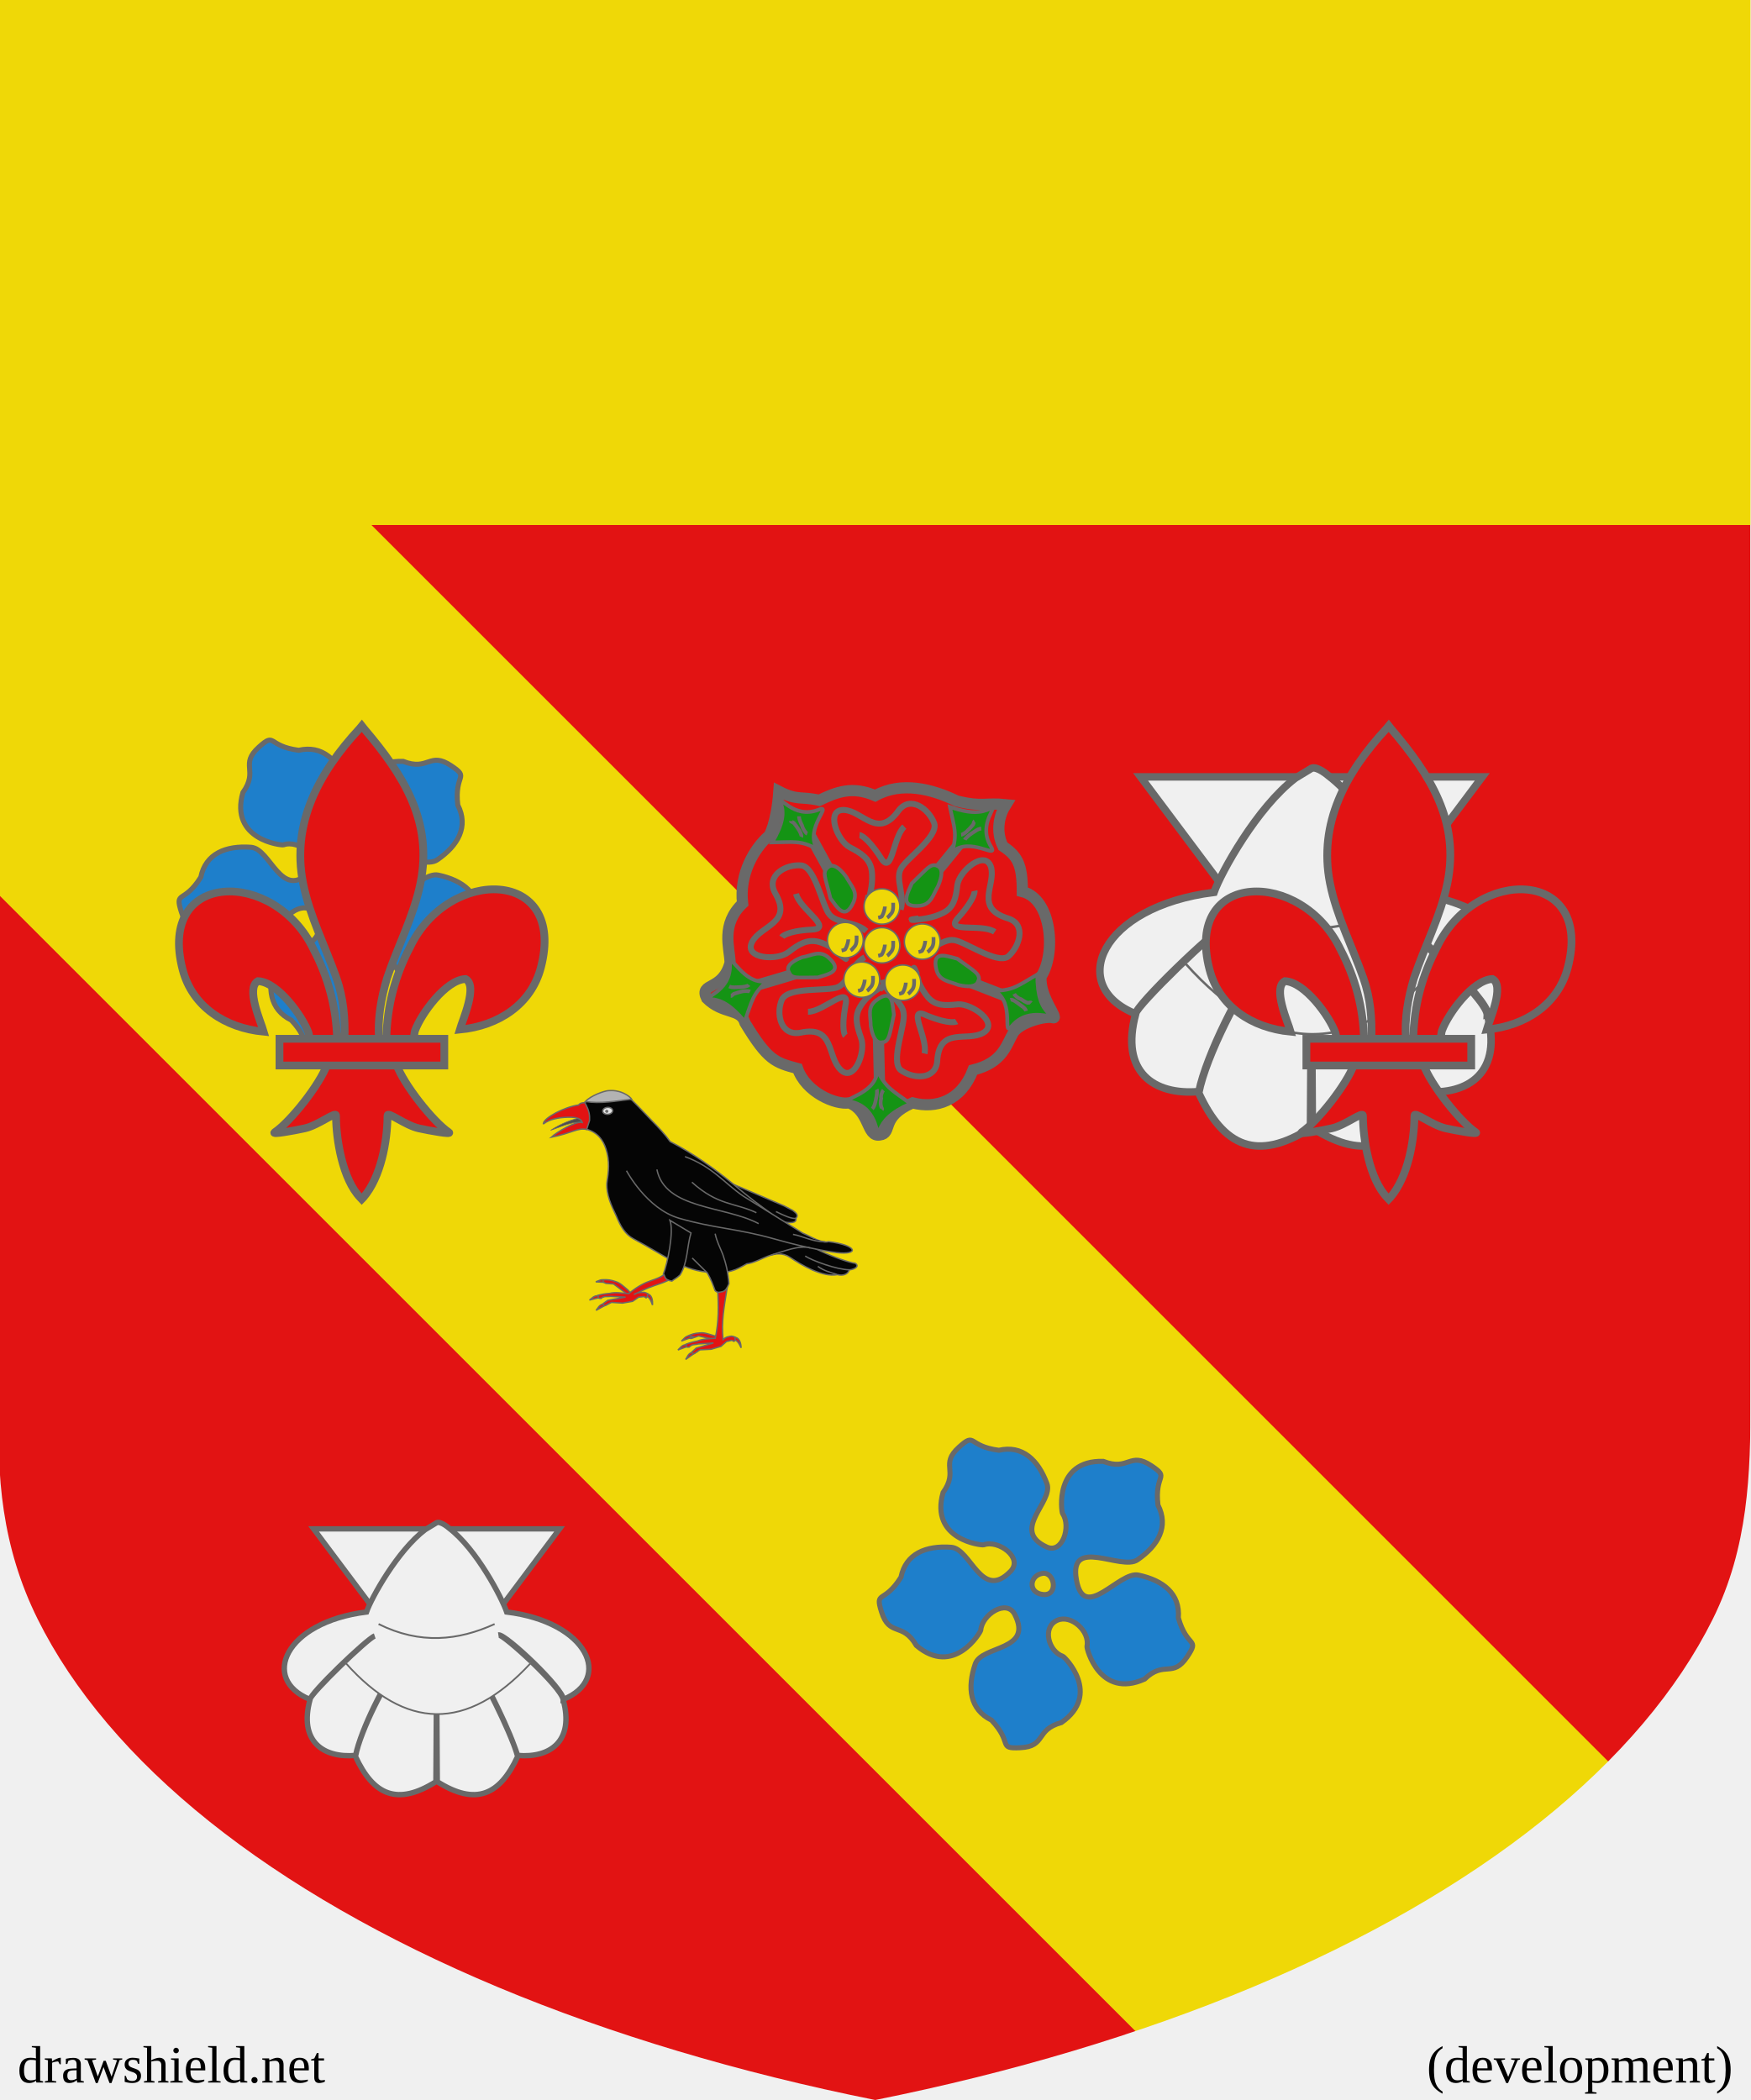
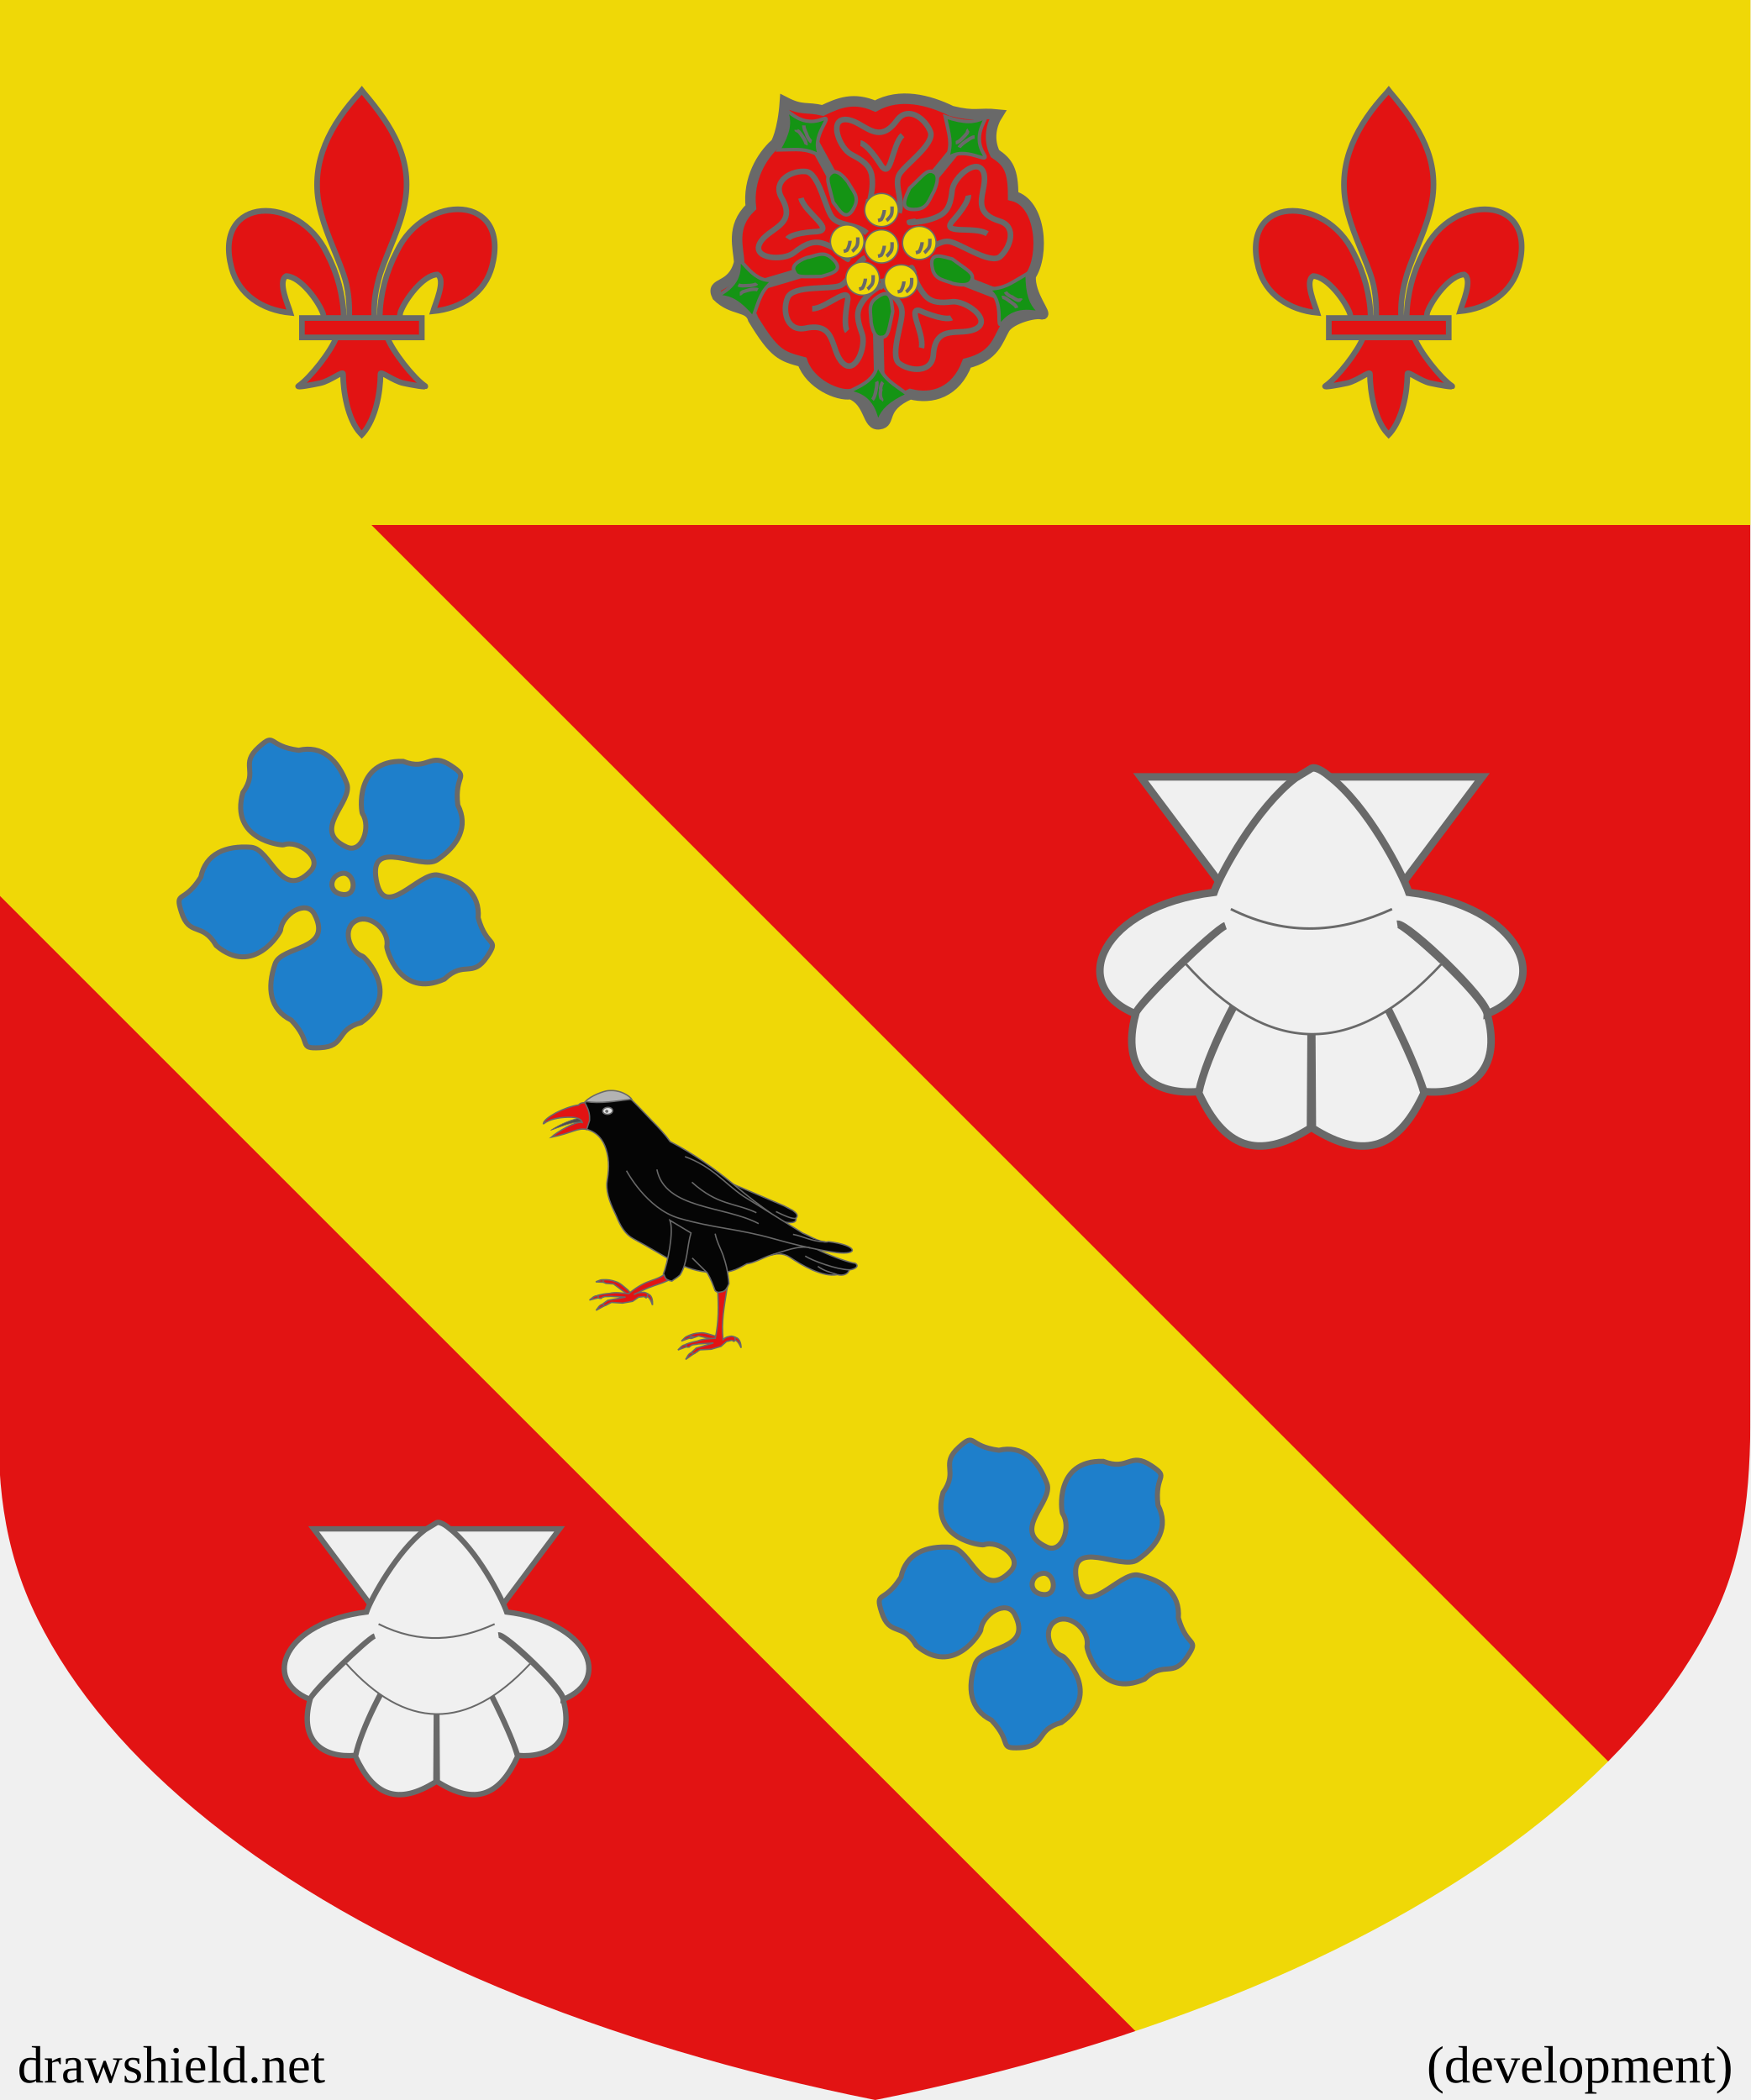
<svg xmlns="http://www.w3.org/2000/svg" version="1.1" baseProfile="full" preserveAspectRatio="xMidYMid meet" height="600" width="500" viewBox="0,0,1000,1200 ">
  <defs />
  <g>
    <g mask="url(#mask11)">
      <g>
        <g fill="#E21313">
          <rect x="0" y="0" width="1000" height="1200" />
        </g>
        <g>
          <g fill="#EFD807">
            <path fill-rule="evenodd" d="M-212,300 l212.1,-212.1   l1112,1112   l-212.1,212.1   l-1112,-1112  z" />
          </g>
          <g fill="#1E7FCB">
            <g transform="rotate(45,200,500)  translate(110,412.88) scale(1.44, 1.44) ">
              <g fill-rule="evenodd" stroke="#696969" stroke-width="3">
                <path fill-rule="evenodd" stroke-width="2" d="M 50.31,70.54 C 50.17,63.15 37.93,65.13 35.38,70.69 C 35.05,71.42 18.83,84.54 9.30,67.45 C 7.50,56.66 0.48,60.62 1.02,50.19 C 1.50,41.04 3.00,47.67 13.08,39.93 C 18.16,31.81 26.80,31.59 35.92,35.79 C 43.04,39.07 38.62,59.18 53.61,53.66 C 60.11,51.26 54.75,40.92 48.73,39.82 C 47.94,39.67 31.25,27.17 45.48,13.74 C 55.51,9.35 49.95,3.52 60.20,1.48 C 69.18,-0.29 63.13,2.79 73.09,10.66 C 82.21,13.59 84.54,21.92 82.70,31.79 C 81.27,39.50 56.73,44.36 71.15,54.49 C 85.44,64.52 80.66,40.09 87.23,35.81 C 95.65,30.33 104.23,29.28 110.44,36.58 C 121.53,42.77 122.05,35.99 123.85,44.98 C 125.90,55.22 118.39,52.32 118.17,63.26 C 111.23,81.56 93.28,70.93 92.84,70.26 C 89.51,65.12 79.37,65.60 77.17,71.25 C 74.76,77.43 83.38,82.49 88.86,79.78 C 89.58,79.43 110.44,79.49 107.04,98.77 C 101.62,108.27 109.56,109.63 102.55,117.38 C 96.41,124.17 99.43,118.08 86.73,117.72 C 77.66,120.81 70.83,115.52 66.41,106.50 C 62.95,99.46 79.16,86.58 63.64,81.54 C 56.82,79.32 54.47,90.83 58.48,95.46 C 59.00,96.06 64.22,116.26 44.72,117.85 C 34.15,115.01 34.84,123.04 25.57,118.22 C 17.44,114.00 24.10,115.37 21.24,103.00 C 15.95,95.01 19.34,87.06 26.94,80.50 C 32.88,75.37 50.61,87.27 50.31,70.54 z M 59.85,62.24 C 62.74,58.24 70.82,64.04 65.96,67.99 C 61.19,71.88 56.79,66.47 59.85,62.24 z" />
              </g>
            </g>
          </g>
          <g fill="#050505">
            <g transform=" translate(310,622.7762) scale(0.3859356, 0.3859356) ">
              <g transform="translate(233.1996,200.593)">
                <g transform="translate(809.0317,-119.5518)">
                  <path fill="#4d4d4d" stroke="#696969" stroke-width="1" d="m -981.655,-40.707 c -17.106,3.24 -31.419,8.689 -48.737,19.545 22.251,-7.968 32.34,-13.29 50.45,-11.789 -0.436,-2.938 -1.277,-4.818 -1.713,-7.756 z" />
                  <path d="m -845.795,21.785 88.626,38.221 72.15,30.658 12.94,6.785 c 4.76,3.39 9.482,7.344 4.604,11.739 6.39,21.525 -96.549,-17.868 -144.823,-26.803 z" fill-rule="evenodd" stroke="#696969" stroke-width="2" />
                  <path d="m -977.409,-63.723 c 27.453,-19.861 49.211,-17.341 67.661,-1.821 12.866,12.635 20.625,21.483 28.63,29.578 11.479,11.609 20.104,20.985 27.591,31.46 34.421,17.896 64.898,39.587 93.547,63.037 47.924,40.684 64.241,46.13 85.317,69.84 11.478,18.222 74.937,44.431 95.268,47.442 6.613,4.32 -0.703,8.922 -9.071,9.727 -1.26,6.673 -10.231,9.2 -17.25,6.956 -22.513,4.565 -54.003,-14.605 -69.985,-25.297 -23.012,-15.396 -43.296,6.947 -64.392,9.352 -16.007,9.255 -26.374,14.243 -51.033,12.977 -43.589,-2.237 -67.089,-23.553 -116.098,-49.653 -13.378,-7.125 -19.885,-19.54 -25.859,-33.846 -7.29,-15.449 -14.836,-30.887 -14.123,-48.834 2.577,-16.762 4.522,-32.741 -1.158,-50.458 -3.951,-12.324 -12.173,-26.577 -33.682,-30.56 l -4.892,-34.793 z" fill-rule="evenodd" stroke="#696969" stroke-width="2" />
                  <path d="m -831.51,17.799 c 41.52,15.38 58.305,39.364 86.201,58.469 l 88.06,54.807 c 12.312,5.072 27.793,15.67 38.271,12.624 43.257,5.277 45.896,20.343 11.545,16.189 0,0 -34.978,-4.076 -91.232,-20.03 -55.922,-15.86 -90.087,-15.746 -141.796,-30.889 -48.015,-14.061 -77.667,-70.302 -77.667,-70.302" fill-rule="evenodd" stroke="#696969" stroke-width="2" />
                  <g fill="#E21313">
                    <path d="m -972.781,-35.733 c 0.205,-7.26 0.359,-13.033 -6.841,-26.206 -1.697,-0.035 -3.375,0.011 -4.969,0.432 -1.594,0.421 -3.094,1.255 -4.425,2.842 -21.437,3.086 -51.11,18.98 -52.216,27.571 0.27,0.08 0.244,0.155 0.516,0.229 2.098,-1.627 4.483,-3.025 7.112,-4.198 2.703,-1.206 5.69,-2.184 8.774,-2.961 3.084,-0.777 6.281,-1.357 9.564,-1.757 3.283,-0.4 6.622,-0.61 9.921,-0.686 6.598,-0.152 19.453,-0.335 21.794,7.7 -9.811,-2.535 -38.185,14.626 -46.037,21.931 30.559,-6.06 39.451,-14.572 52.515,-11.529 z" fill-rule="evenodd" stroke="#696969" stroke-width="2" />
                  </g>
                  <path d="m -938.661,-50.926 c 0.553,2.788 -2.263,5.49 -6.286,6.03 -4.023,0.54 -7.736,-1.284 -8.289,-4.072 -0.553,-2.788 2.263,-5.49 6.286,-6.03 4.023,-0.54 7.736,1.284 8.289,4.072 z" fill="#e6e6e6" fill-rule="evenodd" stroke="#696969" stroke-width="2" />
                  <g transform="matrix(1.173254,0,0,1.173254,131.0688,-37.27753)">
                    <g fill="#E21313">
                      <g transform="rotate(15.7983,-789.4884,172.5425)" stroke="#696969">
                        <path fill-rule="evenodd" stroke="#696969" stroke-width="1.705" d="m -756.559,267.569 c -6.085,0.104 -12.495,-0.836 -17.927,1.359 -6.144,2.158 -11.086,4.946 -14.232,8.676 0.965,0.941 1.096,2.43 5.52,1.101 l 7.921,-5.53 21.116,-0.943 5,-5.089 z" />
                        <g stroke="#696969">
                          <path d="m -786.994,276.296 c -4.564,2.073 -5.323,5.851 -7.399,9.039 4.25,-3.109 8.282,-6.169 13.073,-9.4 z" fill-rule="evenodd" stroke="#696969" stroke-width="1.705" />
                          <path d="m -733.025,263.066 c 8.153,-3.449 11.922,5.597 13.412,9.957 -4.107,-4.536 -7.929,-9.282 -14.589,-6.815 z" fill-rule="evenodd" stroke="#696969" stroke-width="1.705" />
                          <path d="m -778.111,295.585 c -3.884,3.169 -3.654,7.015 -4.848,10.628 3.316,-4.09 6.434,-8.077 10.243,-12.424 z" fill-rule="evenodd" stroke="#696969" stroke-width="1.705" />
                          <path d="m -788.194,288.31 c -4.564,2.073 -5.323,5.851 -7.399,9.039 4.25,-3.109 8.282,-6.169 13.073,-9.4 z" fill-rule="evenodd" stroke="#696969" stroke-width="1.705" />
                          <path d="m -768.809,208.418 c 7.897,22.328 13.02,40.303 14.536,61.868 -7.308,2.485 -14.643,4.917 -20.868,9.549 -4.864,2.388 -8.98,4.96 -12.543,7.669 0.997,1.414 0.228,4.578 4.905,2.346 1.776,-4.531 6.564,-4.684 9.964,-6.856 l 17.907,-6.348 -19.13,12.15 -3.731,5.908 c 0.321,1.185 0.52,2.486 3.293,1.328 2.188,-2.608 4.407,-5.264 5.716,-6.479 l 13.223,-4.476 10.89,-6.835 5.137,-7.838 c 7.776,-3.949 4.37,-3.457 9.053,-2.736 1.539,-2.113 -0.022,-3.986 -0.361,-5.675 -2.745,-0.293 -2.142,-0.042 -4.76,0.226 -3.142,1.414 -6.307,2.728 -8.808,6.983 -8.204,-20.844 -9.829,-38.411 -12.79,-64.335 z" fill-rule="evenodd" stroke="#696969" stroke-width="1.705" />
                        </g>
                      </g>
                      <g stroke="#696969" stroke-width="0.949" transform="matrix(1.752994,-0.3959725,0.3959725,1.752994,588.5112,-780.9445)">
                        <g transform="rotate(22.26237,-898.4447,356.5679)" stroke="#696969" stroke-width="0.949">
                          <g transform="rotate(17.085,-890.8256,367.7345)" stroke="#696969" stroke-width="0.949">
                            <path fill-rule="evenodd" stroke="#696969" stroke-width="0.949" d="m -938.658,379.719 c -2.731,0.566 -3.606,2.523 -5.124,3.999 2.688,-1.166 5.251,-2.333 8.248,-3.499 z" />
                            <path fill-rule="evenodd" stroke="#696969" stroke-width="0.949" d="m -921.069,378.713 c -3.315,-0.69 -6.679,-1.985 -9.897,-1.46 -3.599,0.418 -6.624,1.325 -8.788,2.964 0.409,0.629 0.297,1.453 2.861,1.274 l 4.977,-2.03 11.576,2.077 2.967,-1.284 z" />
                          </g>
                          <path d="m -910.213,369.882 c 4.848,-0.873 5.784,4.499 6.059,7.048 -1.673,-2.965 -3.165,-6.01 -7.083,-5.487 z" fill-rule="evenodd" stroke="#696969" stroke-width="0.949" />
                          <path d="m -938.67,382.004 c -2.496,1.244 -2.843,3.36 -3.934,5.174 2.301,-1.813 4.482,-3.595 7.083,-5.487 z" fill-rule="evenodd" stroke="#696969" stroke-width="0.949" />
                          <path d="m -943.251,376.82 c -2.731,0.566 -3.606,2.523 -5.124,3.999 2.688,-1.166 5.251,-2.333 8.248,-3.499 z" fill-rule="evenodd" stroke="#696969" stroke-width="0.949" />
                          <path d="m -898.025,352.654 c -6.72,8.3 -12.068,5.562 -23.925,19.125 -4.271,0.453 -9.231,0.29 -13.178,2.041 -2.933,0.7 -5.482,1.591 -7.748,2.624 0.368,0.89 -0.438,2.513 2.374,1.875 1.52,-2.241 4.137,-1.738 6.249,-2.499 l 10.498,-1.25 -11.872,4.249 -2.749,2.749 c 0.029,0.682 -0.023,1.413 1.625,1.125 1.507,-1.147 3.038,-2.317 3.897,-2.816 l 7.726,-0.808 6.748,-2.374 3.749,-3.624 c 4.705,-1.19 2.796,-1.341 5.249,-0.375 1.094,-0.958 0.477,-2.166 0.5,-3.124 -1.454,-0.496 -1.158,-0.286 -2.611,-0.461 -1.879,0.382 -4.818,0.708 -6.697,2.71 14.486,-11.068 19.839,-10.263 25.678,-17.466 z" fill-rule="evenodd" stroke="#696969" stroke-width="0.949" />
                        </g>
                      </g>
                    </g>
                    <path fill-rule="evenodd" stroke="#696969" stroke-width="1.705" d="m -839.384,127.382 c 5.267,14.369 -3.226,54.464 -8.298,67.723 2.749,1.948 -0.102,7.223 10.712,8.946 3.303,-2.753 5.531,-3.246 10.293,-7.67 9.781,-15.554 8.526,-35.392 13.793,-53.105 z" />
                    <path fill-rule="evenodd" stroke="#696969" stroke-width="1.705" d="m -811.319,174.928 19.031,18.765 c 4.633,7.852 7.18,15.092 9.798,22.352 3.335,3.498 6.545,1.813 9.78,1.183 3.671,-1.009 5.853,-5.145 7.721,-9.938 -0.826,-12.918 -3.554,-25.242 -7.809,-37.089 -3.892,-9.791 -7.4,-15.804 -9.592,-26.001" />
                  </g>
                  <path d="m -945.91,-49.435 c 0.141,0.688 -0.359,1.311 -1.117,1.391 -0.757,0.08 -1.487,-0.413 -1.628,-1.101 -0.141,-0.688 0.359,-1.311 1.117,-1.391 0.757,-0.08 1.487,0.413 1.628,1.101 z" fill="none" stroke="#696969" stroke-width="2" />
                  <path d="m -646.175,152.974 c -16.455,-4.451 -38.978,5.041 -57.483,10.477" fill-rule="evenodd" stroke="#696969" stroke-width="2" />
                  <path d="m -873.101,36.796 c 11.892,59.345 100.44,53.509 150.66,80.263" fill-rule="evenodd" stroke="#696969" stroke-width="2" />
                  <path d="m -666.553,109.319 c -7.539,0.797 -17.402,-3.853 -30.283,-10.092" fill-rule="evenodd" stroke="#696969" stroke-width="2" />
                  <path d="m -623.899,143.905 c -19.98,-0.146 -32.075,-8.153 -47.74,-10.968" fill-rule="evenodd" stroke="#696969" stroke-width="2" />
                  <path d="m -821.289,55.701 c 38.692,34.884 63.679,30.118 95.519,45.177" fill-rule="evenodd" stroke="#696969" stroke-width="2" />
                  <path d="m -588.152,185.39 c -18.233,-0.101 -54.817,-13.421 -65.494,-20.374" fill-rule="evenodd" stroke="#696969" stroke-width="2" />
                  <path d="m -634.886,180.316 c 8.925,6.528 18.301,8.85 28.085,11.891" fill-rule="evenodd" stroke="#696969" stroke-width="2" />
                  <path fill="#b3b3b3" stroke="#696969" stroke-width="2" d="m -978.936,-63.782 c 7.701,-8.627 27.86,-15.781 33.938,-16.091 6.078,-0.31 9.048,-0.381 16.026,1.39 6.978,1.77 15.933,7.028 18.494,11.307 -23.511,2.589 -46.207,7.098 -68.458,3.395 z" />
                </g>
              </g>
            </g>
          </g>
          <g fill="#1E7FCB">
            <g transform="rotate(45,600,900)  translate(510,812.88) scale(1.44, 1.44) ">
              <g fill-rule="evenodd" stroke="#696969" stroke-width="3">
                <path fill-rule="evenodd" stroke-width="2" d="M 50.31,70.54 C 50.17,63.15 37.93,65.13 35.38,70.69 C 35.05,71.42 18.83,84.54 9.30,67.45 C 7.50,56.66 0.48,60.62 1.02,50.19 C 1.50,41.04 3.00,47.67 13.08,39.93 C 18.16,31.81 26.80,31.59 35.92,35.79 C 43.04,39.07 38.62,59.18 53.61,53.66 C 60.11,51.26 54.75,40.92 48.73,39.82 C 47.94,39.67 31.25,27.17 45.48,13.74 C 55.51,9.35 49.95,3.52 60.20,1.48 C 69.18,-0.29 63.13,2.79 73.09,10.66 C 82.21,13.59 84.54,21.92 82.70,31.79 C 81.27,39.50 56.73,44.36 71.15,54.49 C 85.44,64.52 80.66,40.09 87.23,35.81 C 95.65,30.33 104.23,29.28 110.44,36.58 C 121.53,42.77 122.05,35.99 123.85,44.98 C 125.90,55.22 118.39,52.32 118.17,63.26 C 111.23,81.56 93.28,70.93 92.84,70.26 C 89.51,65.12 79.37,65.60 77.17,71.25 C 74.76,77.43 83.38,82.49 88.86,79.78 C 89.58,79.43 110.44,79.49 107.04,98.77 C 101.62,108.27 109.56,109.63 102.55,117.38 C 96.41,124.17 99.43,118.08 86.73,117.72 C 77.66,120.81 70.83,115.52 66.41,106.50 C 62.95,99.46 79.16,86.58 63.64,81.54 C 56.82,79.32 54.47,90.83 58.48,95.46 C 59.00,96.06 64.22,116.26 44.72,117.85 C 34.15,115.01 34.84,123.04 25.57,118.22 C 17.44,114.00 24.10,115.37 21.24,103.00 C 15.95,95.01 19.34,87.06 26.94,80.50 C 32.88,75.37 50.61,87.27 50.31,70.54 z M 59.85,62.24 C 62.74,58.24 70.82,64.04 65.96,67.99 C 61.19,71.88 56.79,66.47 59.85,62.24 z" />
              </g>
            </g>
          </g>
          <g fill="#F0F0F0">
            <g transform=" translate(625,437.1429) scale(1.428571, 1.428571) ">
              <g>
                <g>
                  <path d="m 18.616,4.75 68.308,91.255 68.336,-91.255 -68.336,0 z" fill-rule="evenodd" stroke="#696969" stroke-width="3" />
                  <path d="M 80.562,5.219 C 65.197,16.913 50.734,43.061 48,50.938 2.611,56.569 -11.01,88.311 16.562,99.5 17.216,95.963 48.847,65.424 52.541,64.276 48.137,65.905 16.496,96.309 16.656,99.562 10.325,122.827 23.951,132.178 41.938,130.625 44.839,116.215 58.85,88.484 65.741,80.861 59.004,89.042 44.699,116.407 41.875,131.188 c 9.937,21.524 23.263,27.56 44.688,14.031 l 0.375,-61.99 0.375,61.99 c 21.424,13.529 34.72,7.493 44.656,-14.031 -3.592,-13.245 -17.812,-41.323 -23.835,-50.933 4.754,7.79 18.617,34.354 23.803,50.37 17.987,1.553 31.612,-7.798 25.281,-31.062 -1.024,-6.998 -33.298,-36.399 -35.916,-35.905 4.199,-0.46 36.344,30.199 36.01,35.843 C 184.885,88.311 171.264,56.569 125.875,50.938 123.141,43.061 109.234,16.079 93.868,4.385 c 0,0 -4.642,-4.098 -6.931,-3.041 z" fill-rule="evenodd" stroke="#696969" stroke-width="3" />
                  <path d="m 54.705,57.634 c 23.134,11.519 44.287,9.173 64.465,0" fill-rule="evenodd" stroke="#696969" stroke-width="1" />
                  <path d="m 36.491,79.334 c 32.867,36.964 67.104,38.586 102.71,0" fill-rule="evenodd" stroke="#696969" stroke-width="0.952" />
                </g>
              </g>
            </g>
          </g>
          <g fill="#F0F0F0">
            <g transform=" translate(160,868.7429) scale(1.028571, 1.028571) ">
              <g>
                <g>
                  <path d="m 18.616,4.75 68.308,91.255 68.336,-91.255 -68.336,0 z" fill-rule="evenodd" stroke="#696969" stroke-width="3" />
                  <path d="M 80.562,5.219 C 65.197,16.913 50.734,43.061 48,50.938 2.611,56.569 -11.01,88.311 16.562,99.5 17.216,95.963 48.847,65.424 52.541,64.276 48.137,65.905 16.496,96.309 16.656,99.562 10.325,122.827 23.951,132.178 41.938,130.625 44.839,116.215 58.85,88.484 65.741,80.861 59.004,89.042 44.699,116.407 41.875,131.188 c 9.937,21.524 23.263,27.56 44.688,14.031 l 0.375,-61.99 0.375,61.99 c 21.424,13.529 34.72,7.493 44.656,-14.031 -3.592,-13.245 -17.812,-41.323 -23.835,-50.933 4.754,7.79 18.617,34.354 23.803,50.37 17.987,1.553 31.612,-7.798 25.281,-31.062 -1.024,-6.998 -33.298,-36.399 -35.916,-35.905 4.199,-0.46 36.344,30.199 36.01,35.843 C 184.885,88.311 171.264,56.569 125.875,50.938 123.141,43.061 109.234,16.079 93.868,4.385 c 0,0 -4.642,-4.098 -6.931,-3.041 z" fill-rule="evenodd" stroke="#696969" stroke-width="3" />
                  <path d="m 54.705,57.634 c 23.134,11.519 44.287,9.173 64.465,0" fill-rule="evenodd" stroke="#696969" stroke-width="1" />
                  <path d="m 36.491,79.334 c 32.867,36.964 67.104,38.586 102.71,0" fill-rule="evenodd" stroke="#696969" stroke-width="0.952" />
                </g>
              </g>
            </g>
          </g>
        </g>
        <g>
          <g fill="#EFD807">
            <path fill-rule="evenodd" d="M-100,-8h1200 v308   h-1200   v-308  z" />
          </g>
          <g fill="#E21313">
-             <g transform=" translate(100.005,412.5259) scale(0.2962128, 0.2962128) ">
+             <g transform=" translate(129.0809,50) scale(0.215468, 0.215468) ">
              <path d="M 407.615,609.199 C 409.04,547.243 424.366,489.66 452.905,435.091 C 527.619,277.905 755.825,281.659 705.52,473.902 C 686.983,544.741 624.011,586.376 549.201,593.517 C 554.601,574.852 584.301,508.865 560.325,495.955 C 521.987,497.404 474.381,563.661 462.933,595.256 C 461.28,599.792 461.742,605.034 459.897,609.496" fill-rule="evenodd" stroke="#696969" stroke-width="15" />
              <path d="M 312.577,613.295 C 311.152,551.339 295.826,493.756 267.287,439.187 C 192.573,282.001 -35.633,285.755 14.672,477.998 C 33.209,548.837 96.181,590.472 170.991,597.613 C 165.591,578.948 135.89,512.961 159.866,500.051 C 198.204,501.5 245.811,567.757 257.259,599.352 C 258.912,603.888 258.45,609.13 260.295,613.592" fill-rule="evenodd" stroke="#696969" stroke-width="15" />
              <path d="M 355.68,13.043 C 276.965,97.893 224.115,196.005 246.898,311.075 C 259.468,374.558 289.94,433.354 311.43,494.512 C 324.866,532.882 328.302,572.964 326.711,613.293 L 393.492,613.293 C 390.296,572.667 397.299,533.295 408.773,494.512 C 429.248,432.974 460.399,374.606 473.305,311.075 C 497.433,192.295 440.798,102.715 364.867,13.418 L 360.227,7.5 L 355.68,13.043 z " fill-rule="nonzero" stroke="#696969" stroke-width="15" />
              <path d="M 293.398,660.325 C 279.437,699.455 222.51,771.117 192.273,791.543 C 184.431,796.841 229.76,788.492 250.055,784.043 C 276.674,778.209 311.272,749.846 310.461,759.856 C 310.385,805.694 323.272,882.18 356.867,917.325 L 360.049,920.712 L 363.336,917.325 C 396.914,878.154 409.574,809.283 409.742,759.856 C 408.931,749.846 443.529,778.209 470.148,784.043 C 490.443,788.492 535.772,796.841 527.93,791.543 C 497.693,771.117 440.798,699.455 426.836,660.325 L 293.398,660.325 z " fill-rule="evenodd" stroke="#696969" stroke-width="15" />
              <rect width="317.888" height="51.503" x="201.406" y="611.303" stroke="#696969" stroke-width="15" />
            </g>
          </g>
          <g fill="#E21313">
-             <g transform=" translate(393.335,443.335) scale(0.42666, 0.42666) ">
+             <g transform=" translate(400,50) scale(0.4, 0.4) ">
              <g fill-rule="evenodd" stroke="#696969" stroke-width="3">
                <path d="M 107,80.7 C 88.2,97.5 67.8,131 72.4,171 43,199 55,230 55.7,250 c -10,39 -42.1,26 -31.4,48 22.1,22 45.7,13 51.4,33 30.3,50 40.3,53 70.3,61 11,32 51,49 69,46 28,11 23,46 41,43 18,-2 0,-24 44,-43 31,8 65,-2 81,-44 40,-10 44,-33 54,-50 9,-14 44,-23 53,-20 9,2 -18,-27 -16,-55 20,-30 15,-104 -25,-114 0,-37 -7,-48 -26,-60.7 -10,-20.7 -5,-41.5 4,-55.7 -28,-2.9 -32,3.5 -66,-5 -33,-16.1 -74,-26.46 -109,-7 -31,-13.4 -52,-4.8 -75,6.2 -24,-5.7 -29,0.8 -54,-12.1 -3,42.1 -13,60.7 -14,60 z" stroke-width="15" />
                <path d="m 163,80 c 33,60 33,61 33,61 l 0,0" stroke-width="15" />
                <path d="M 89.3,281 C 151,263 149,263 149,263" stroke-width="15" />
                <path d="M 370,82.1 C 321,143 319,143 319,143" stroke-width="15" />
                <path d="M 435,299 C 358,269 358,269 358,269" stroke-width="15" />
                <path d="m 254,339 c 2,84 2,84 2,84" stroke-width="15" />
                <g stroke-width="8">
                  <path d="m 236,243 c -17,9 -22,34 -36,40 -14,6 -67,-1 -75,17 -8,18 -2,49 25,44 46,-10 35,32 54,50 18,17 34,-25 27,-43 -6,-17 -9,-29 -1,-42 8,-14 23,-23 31,-28 8,-5 -5,5 -5,5" />
                  <path d="m 238,208 c -14,-13 -39,-10 -49,-22 -10,-11 -19,-64 -38,-66 -20,-2 -48,13 -35,37 24,41 -19.7,43 -31.1,66 -10.7,22 34.1,25 49.1,13 14,-11 25,-17 39,-14 16,4 29,15 36,21 8,7 -6,-3 -6,-3" />
                  <path d="m 284,179 c 6,-18 -7,-40 0,-54 6,-13 51,-43.3 45,-61.4 -7,-19 -32,-38.3 -48,-16.7 -28,38.7 -48,-0.3 -73,-1.2 -25,-0.7 -9,41.3 8,50 16,8.3 26,15.3 29,29.3 3,17 -2,33 -4,42 -4,10 0,-7 0,-7" />
                  <path d="m 304,237 c 19,0 36,-19 51,-17 14,1 58,33 73,22 15,-13 25,-43 0,-51 -46,-14 -16,-45 -23,-69 -8,-23.7 -42,5 -45,24 -2,18 -5,30 -18,37 -15,8 -31,9 -40,10 -11,0 6,-2 6,-2" />
                  <path d="m 260,273 c 4,18 27,30 28,45 3,14 -18,64 -4,76 16,12 47,14 49,-12 3,-47 40,-25 62,-38 21,-13 -15,-39 -34,-38 -18,2 -30,2 -40,-9 -11,-13 -16,-28 -19,-36 -2,-11 4,5 4,5" />
                  <path d="m 144,158 c 5,21 52,47 20,48 -34,2 -39,10 -39,10" />
                  <path d="M 289,68.1 C 273,82.5 273,136 257,109 238,79.9 229,79.4 229,79.4" />
                  <path d="m 410,209 c -18,-12 -70,3 -48,-20 23,-26 21,-35 21,-35" />
                  <path d="m 316,372 c 5,-21 -25,-65 3,-51 32,13 40,8 40,8" />
                  <path d="m 160,316 c 21,0 57,-38 50,-8 -6,34 0,40 0,40" />
                </g>
              </g>
              <g fill="#EFD807" fill-rule="evenodd" stroke="#696969" stroke-width="3" class="feature seeded">
                <path d="m 234,220 a 24,23.7 0 0 1 -48,0 24,23.7 0 1 1 48,0 z" stroke-width="2" />
                <path d="m 225,214 c 0,3 1,11 -3,15 -3,3 -2,3 -5,5" stroke-width="5" />
                <path d="m 214,219 c 0,3 -2,10 -4,13 0,1 -5,2 -5,2" stroke-width="5" />
                <path d="m 283,175 a 24,23.7 0 0 1 -48,0 24,23.7 0 1 1 48,0 z" stroke-width="2" />
                <path d="m 274,170 c 0,3 1,11 -3,15 -3,3 -2,3 -5,5" stroke-width="5" />
                <path d="m 263,175 c 0,3 -2,10 -4,13 0,1 -5,2 -5,2" stroke-width="5" />
                <path d="m 283,227 a 24,23.7 0 0 1 -48,0 24,23.7 0 1 1 48,0 z" stroke-width="2" />
                <path d="m 274,221 c 0,3 1,11 -3,15 -3,3 -2,3 -5,5" stroke-width="5" />
                <path d="m 263,226 c 0,3 -2,10 -4,13 0,1 -5,2 -5,2" stroke-width="5" />
                <path d="m 337,222 a 24,23.7 0 0 1 -48,0 24,23.7 0 1 1 48,0 z" stroke-width="2" />
                <path d="m 328,216 c 0,3 1,11 -3,15 -3,3 -2,3 -5,5" stroke-width="5" />
                <path d="m 317,221 c 0,3 -2,10 -4,13 0,1 -5,2 -5,2" stroke-width="5" />
                <path d="m 311,277 a 24,23.7 0 0 1 -48,0 24,23.7 0 1 1 48,0 z" stroke-width="2" />
                <path d="m 302,272 c 0,3 1,11 -3,15 -3,3 -2,3 -5,5" stroke-width="5" />
                <path d="m 291,277 c 0,3 -2,10 -4,13 0,1 -5,2 -5,2" stroke-width="5" />
                <path d="m 256,273 a 24,23.7 0 0 1 -48,0 24,23.7 0 1 1 48,0 z" stroke-width="2" />
                <path d="m 247,268 c 0,3 1,11 -3,15 -3,3 -2,3 -5,5" stroke-width="5" />
                <path d="m 236,273 c 0,3 -2,10 -4,13 0,1 -5,2 -5,2" stroke-width="5" />
              </g>
              <g fill="#149414" fill-rule="evenodd" stroke="#696969" stroke-width="3" class="feature barbed">
                <g stroke-width="5">
                  <path d="m 186,123 c -7,7 -3,12 4,41 8,10 19,32 31,5 6,-14 -3,-21 -10,-34 -18,-24 -25,-11 -25,-12 z" />
                  <path d="m 332,120 c -9,-2 -12,4 -33,24 -5,12 -18,33 11,30 15,-2 17,-14 24,-26 12,-28 -3,-27 -2,-28 z" />
                  <path d="m 389,273 c 0,-9 -6,-11 -29,-28 -13,-3 -35,-13 -28,15 4,15 17,15 29,20 30,7 26,-8 28,-7 z" />
                  <path d="m 261,357 c 8,-3 8,-9 14,-37 -2,-13 -1,-37 -24,-19 -12,9 -7,21 -7,34 5,30 17,20 17,22 z" />
                  <path d="m 135,264 c 4,8 10,6 38,6 13,-4 36,-8 14,-27 -12,-10 -22,-2 -35,0 -28,11 -16,21 -17,21 z" />
                  <path d="m 49.5,294 c 3.2,-1 13.4,-6 15.1,-7 4.1,-2 11,-3 15.2,-5" />
                  <path d="m 77.8,293 c 3.3,-2 -8.6,1 -14.2,7 -2.8,3 -3.3,4 -4,8" />
                  <path d="M 105,275 C 85.3,293 85.4,301 75.2,329 56.1,306 42.9,300 29.8,299 c -14.7,-2 26.3,-8 25.7,-45 -0.3,-22 16.7,27 49.5,21 z" />
                  <path d="m 80.8,280 c -1.5,2 -8.1,3 -13.1,3 -4.7,0 -9.3,1 -13.2,-1" />
                  <path d="m 82.3,289 c -1.9,-1 -8.2,-1 -11.6,0 -3.7,1 -7.3,2 -10.1,3 -1.4,1 -3.1,3 -4,3" />
                  <path d="m 257,454 c 0,-3 -3,-15 -3,-17 -1,-4 0,-11 -1,-15" />
                  <path d="m 263,426 c -1,-3 -1,9 3,16 2,3 3,4 7,6" />
                  <path d="m 253,395 c 12,24 20,26 44,44 -27,12 -36,23 -41,35 -6,14 0,-27 -36,-37 -21,-5 30,-8 33,-42 z" />
                  <path d="m 252,420 c 1,2 0,9 -1,13 -1,5 -2,10 -5,13" />
                  <path d="m 261,421 c -2,2 -4,8 -3,11 -1,4 -1,8 0,11 0,1 2,3 1,4" />
                  <path d="m 464,309 c -3,-1 -14,-4 -16,-4 -4,-1 -10,-5 -15,-6" />
                  <path d="m 442,292 c -4,-1 7,5 15,4 4,-1 5,-1 8,-4" />
                  <path d="m 410,288 c 26,-1 31,-7 57,-22 0,30 6,43 15,52 10,11 -25,-11 -49,17 -14,17 5,-31 -23,-47 z" />
                  <path d="m 431,300 c 3,-1 8,3 12,6 4,3 8,5 9,9" />
                  <path d="m 436,292 c 1,2 5,6 9,7 3,2 6,4 9,5 2,0 4,-1 5,0" />
                  <path d="m 390,58.1 c -3,2.4 -9,11.8 -9,13.5 -3,3.8 -8,8.1 -11,11.9" />
                  <path d="m 366,73.2 c -1,3.4 7,-5.1 9,-13 1,-4 1,-5 -1,-8.8" />
                  <path d="m 353,102 c 7,-25 3,-31.6 -3,-60.3 28,9.6 42,8 54,2.2 13,-5.7 -18,20 1,50.8 11,18.3 -28,-14.2 -52,7.3 z" />
                  <path d="m 370,85.7 c 1,-2.5 6,-6.6 10,-9.2 4,-2.3 7,-5.5 12,-5.8" />
                  <path d="m 365,78.9 c 2,-0.1 7,-3.3 9,-5.9 3,-2.7 5,-5.4 7,-7.6 1,-1.6 1,-4.1 2,-4.6" />
                  <path d="m 135,53.7 c 2,2.6 10,10.2 12,11.4 3,3 7,9 10,12.1" />
                  <path d="m 146,79.2 c 3,2.3 -4,-7.5 -11,-10.6 -4,-1.5 -5,-1.6 -9,-0.9" />
                  <path d="M 172,97.8 C 149,86 141,88.9 112,89.2 c 15,-25.4 16,-39.5 12,-51.8 -3,-14.1 16,21.3 50,8 20,-7.9 -19,24.5 -2,52.4 z" />
                  <path d="m 159,77.5 c -2,-0.7 -6,-6.4 -7,-11 -2,-4.3 -4,-8.1 -4,-12.4" />
                  <path d="m 151,81.9 c 1,-2.1 -2,-7.8 -4,-10.6 -2,-3 -4,-6 -6,-8.2 -1,-0.9 -4,-1.8 -4,-2.6" />
                </g>
              </g>
            </g>
          </g>
          <g fill="#E21313">
-             <g transform=" translate(686.665,412.5259) scale(0.2962128, 0.2962128) ">
+             <g transform=" translate(715.7409,50) scale(0.215468, 0.215468) ">
              <path d="M 407.615,609.199 C 409.04,547.243 424.366,489.66 452.905,435.091 C 527.619,277.905 755.825,281.659 705.52,473.902 C 686.983,544.741 624.011,586.376 549.201,593.517 C 554.601,574.852 584.301,508.865 560.325,495.955 C 521.987,497.404 474.381,563.661 462.933,595.256 C 461.28,599.792 461.742,605.034 459.897,609.496" fill-rule="evenodd" stroke="#696969" stroke-width="15" />
              <path d="M 312.577,613.295 C 311.152,551.339 295.826,493.756 267.287,439.187 C 192.573,282.001 -35.633,285.755 14.672,477.998 C 33.209,548.837 96.181,590.472 170.991,597.613 C 165.591,578.948 135.89,512.961 159.866,500.051 C 198.204,501.5 245.811,567.757 257.259,599.352 C 258.912,603.888 258.45,609.13 260.295,613.592" fill-rule="evenodd" stroke="#696969" stroke-width="15" />
              <path d="M 355.68,13.043 C 276.965,97.893 224.115,196.005 246.898,311.075 C 259.468,374.558 289.94,433.354 311.43,494.512 C 324.866,532.882 328.302,572.964 326.711,613.293 L 393.492,613.293 C 390.296,572.667 397.299,533.295 408.773,494.512 C 429.248,432.974 460.399,374.606 473.305,311.075 C 497.433,192.295 440.798,102.715 364.867,13.418 L 360.227,7.5 L 355.68,13.043 z " fill-rule="nonzero" stroke="#696969" stroke-width="15" />
              <path d="M 293.398,660.325 C 279.437,699.455 222.51,771.117 192.273,791.543 C 184.431,796.841 229.76,788.492 250.055,784.043 C 276.674,778.209 311.272,749.846 310.461,759.856 C 310.385,805.694 323.272,882.18 356.867,917.325 L 360.049,920.712 L 363.336,917.325 C 396.914,878.154 409.574,809.283 409.742,759.856 C 408.931,749.846 443.529,778.209 470.148,784.043 C 490.443,788.492 535.772,796.841 527.93,791.543 C 497.693,771.117 440.798,699.455 426.836,660.325 L 293.398,660.325 z " fill-rule="evenodd" stroke="#696969" stroke-width="15" />
              <rect width="317.888" height="51.503" x="201.406" y="611.303" stroke="#696969" stroke-width="15" />
            </g>
          </g>
        </g>
      </g>
    </g>
    <text id="test1" x="10" y="1190" font-size="30">drawshield.net</text>
    <text id="release-id" x="990" y="1190" text-anchor="end" font-size="30">(development)</text>
    <defs>
      <mask id="mask11">
        <path fill="#FFFFFF" d="m 0,0 v 800 c -2.506,43.111 1.234,84.335 21.49,125.136 20.255,40.801 53.478,79.986 98.039,115.636 44.562,35.649 100.449,67.752 164.923,94.734 64.475,26.983 137.516,48.837 215.548,64.493 78.031,-15.656 151.073,-37.511 215.548,-64.493 64.475,-26.983 120.362,-59.085 164.923,-94.734 44.562,-35.65 77.784,-74.834 98.039,-115.636 C 998.766,884.335 1000.145,841.931 1000,800 V 0 Z" />
      </mask>
    </defs>
  </g>
</svg>
